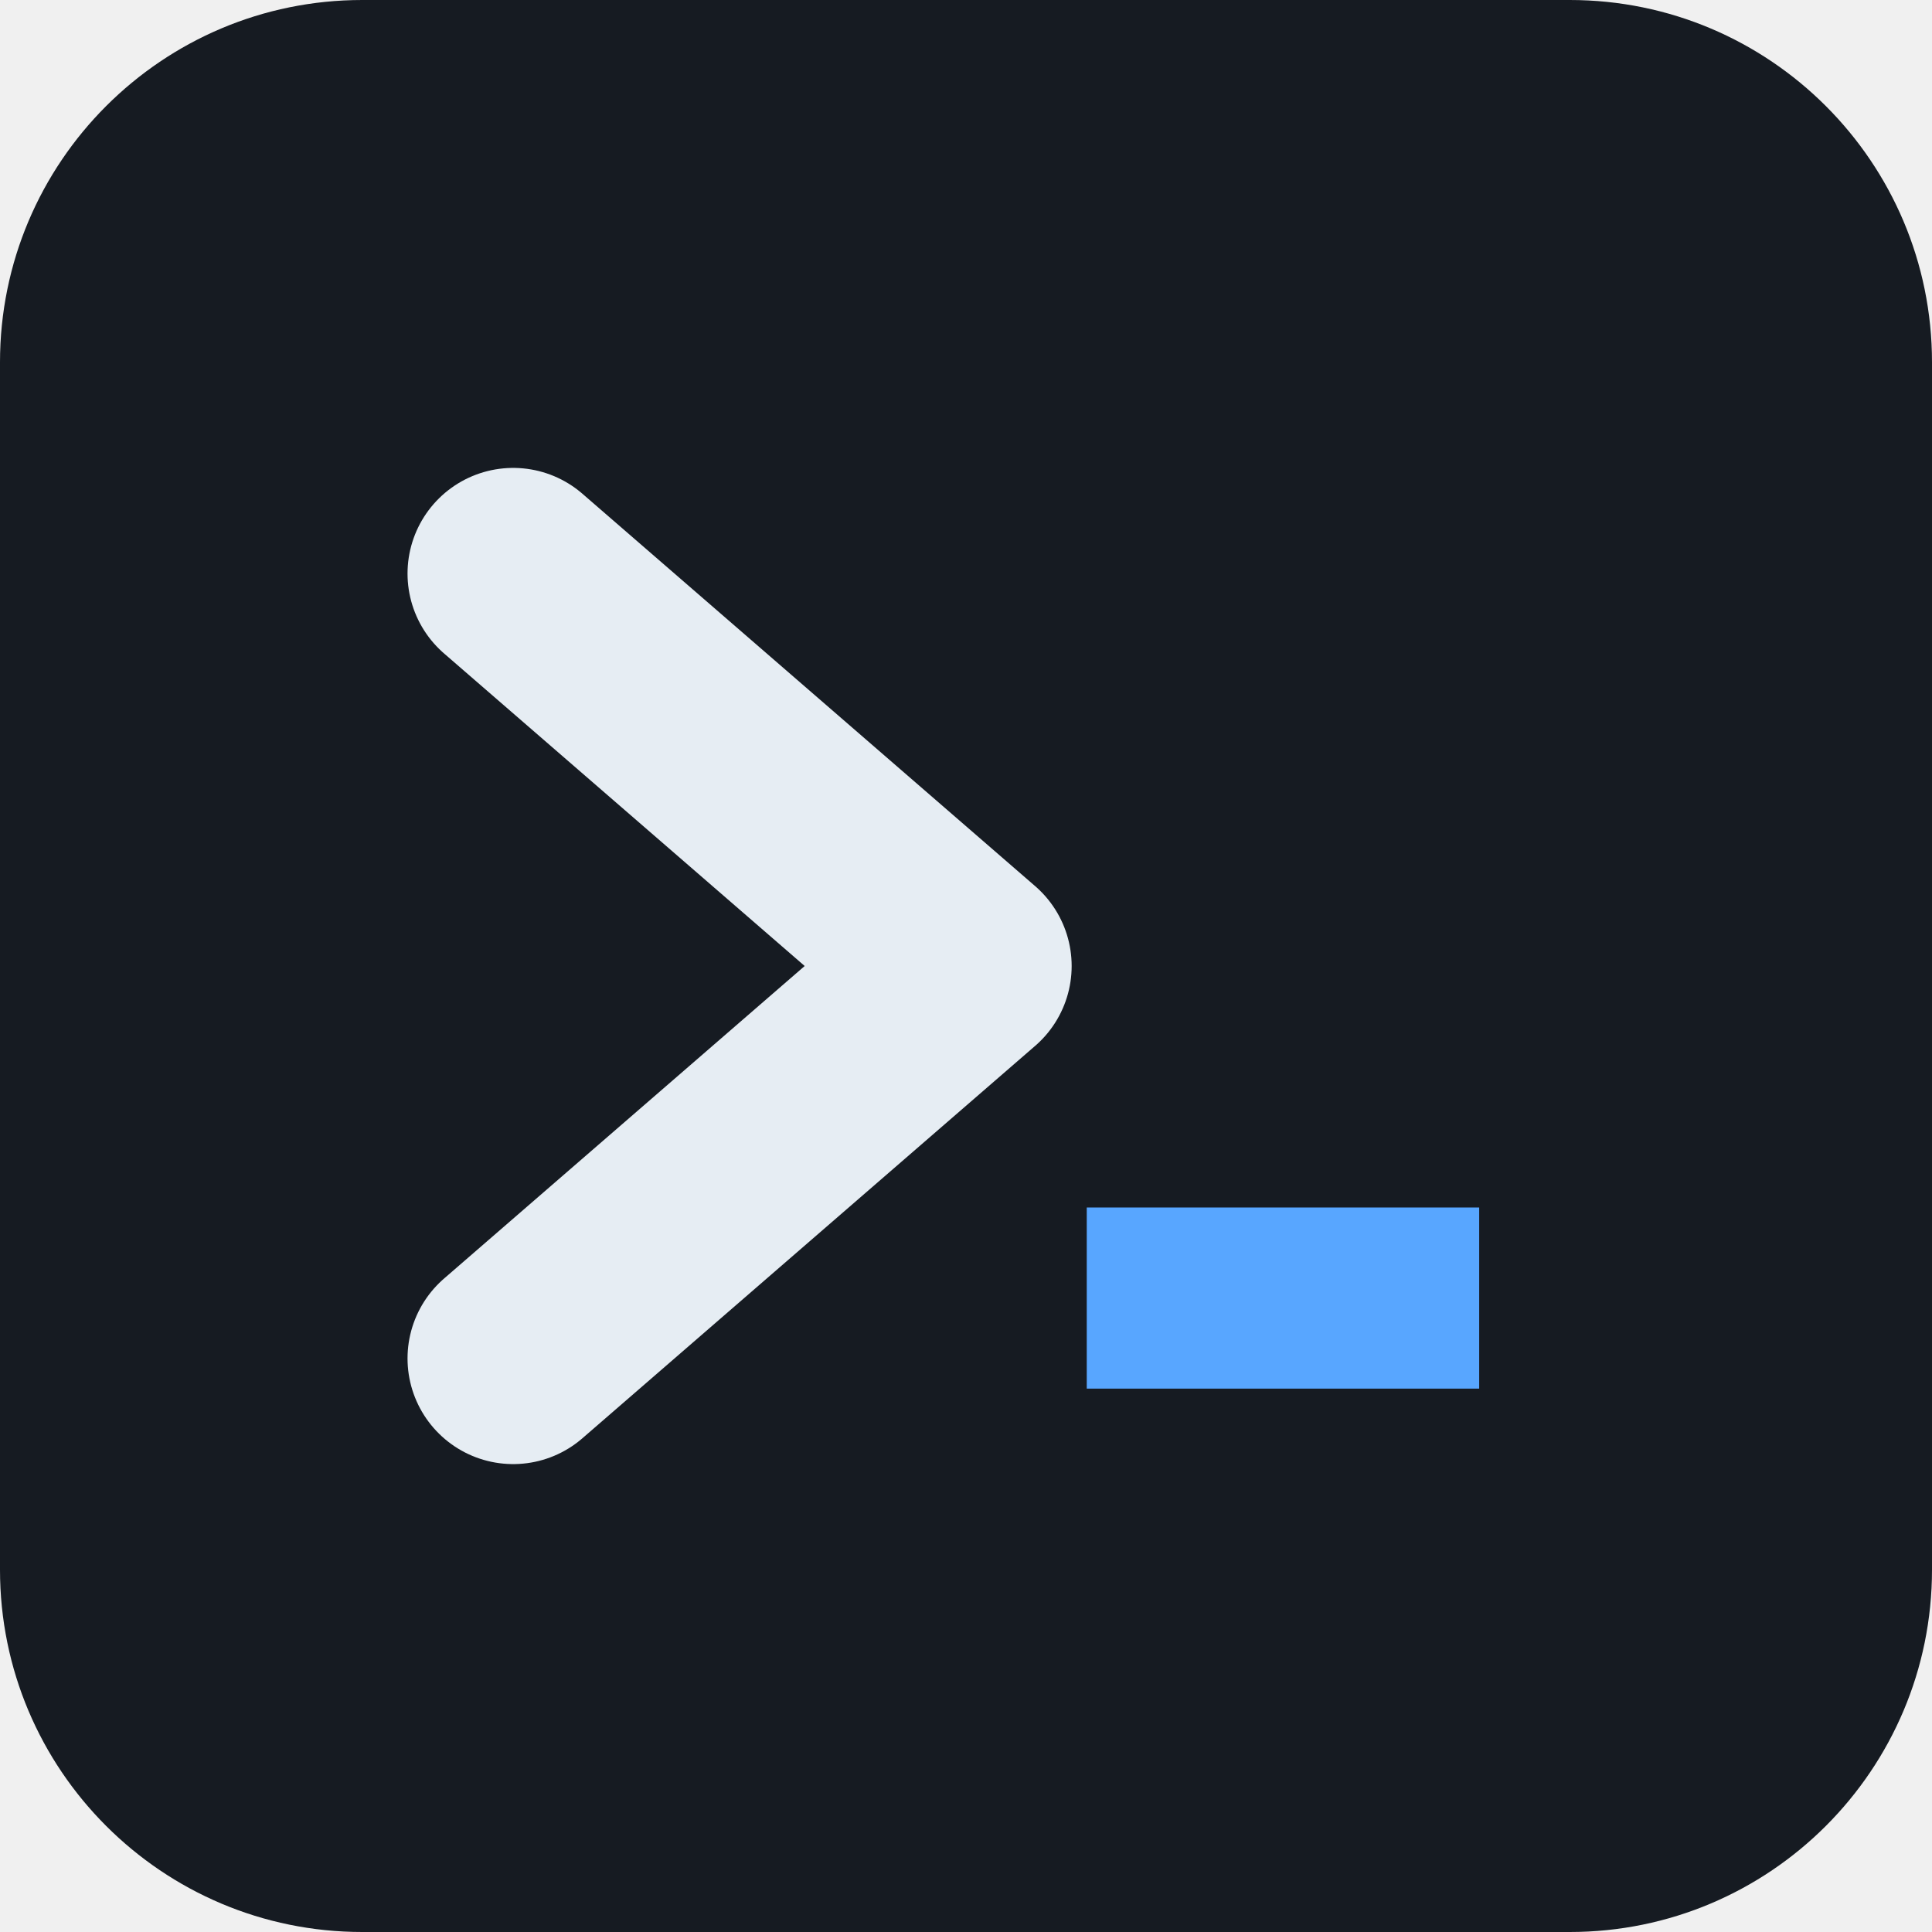
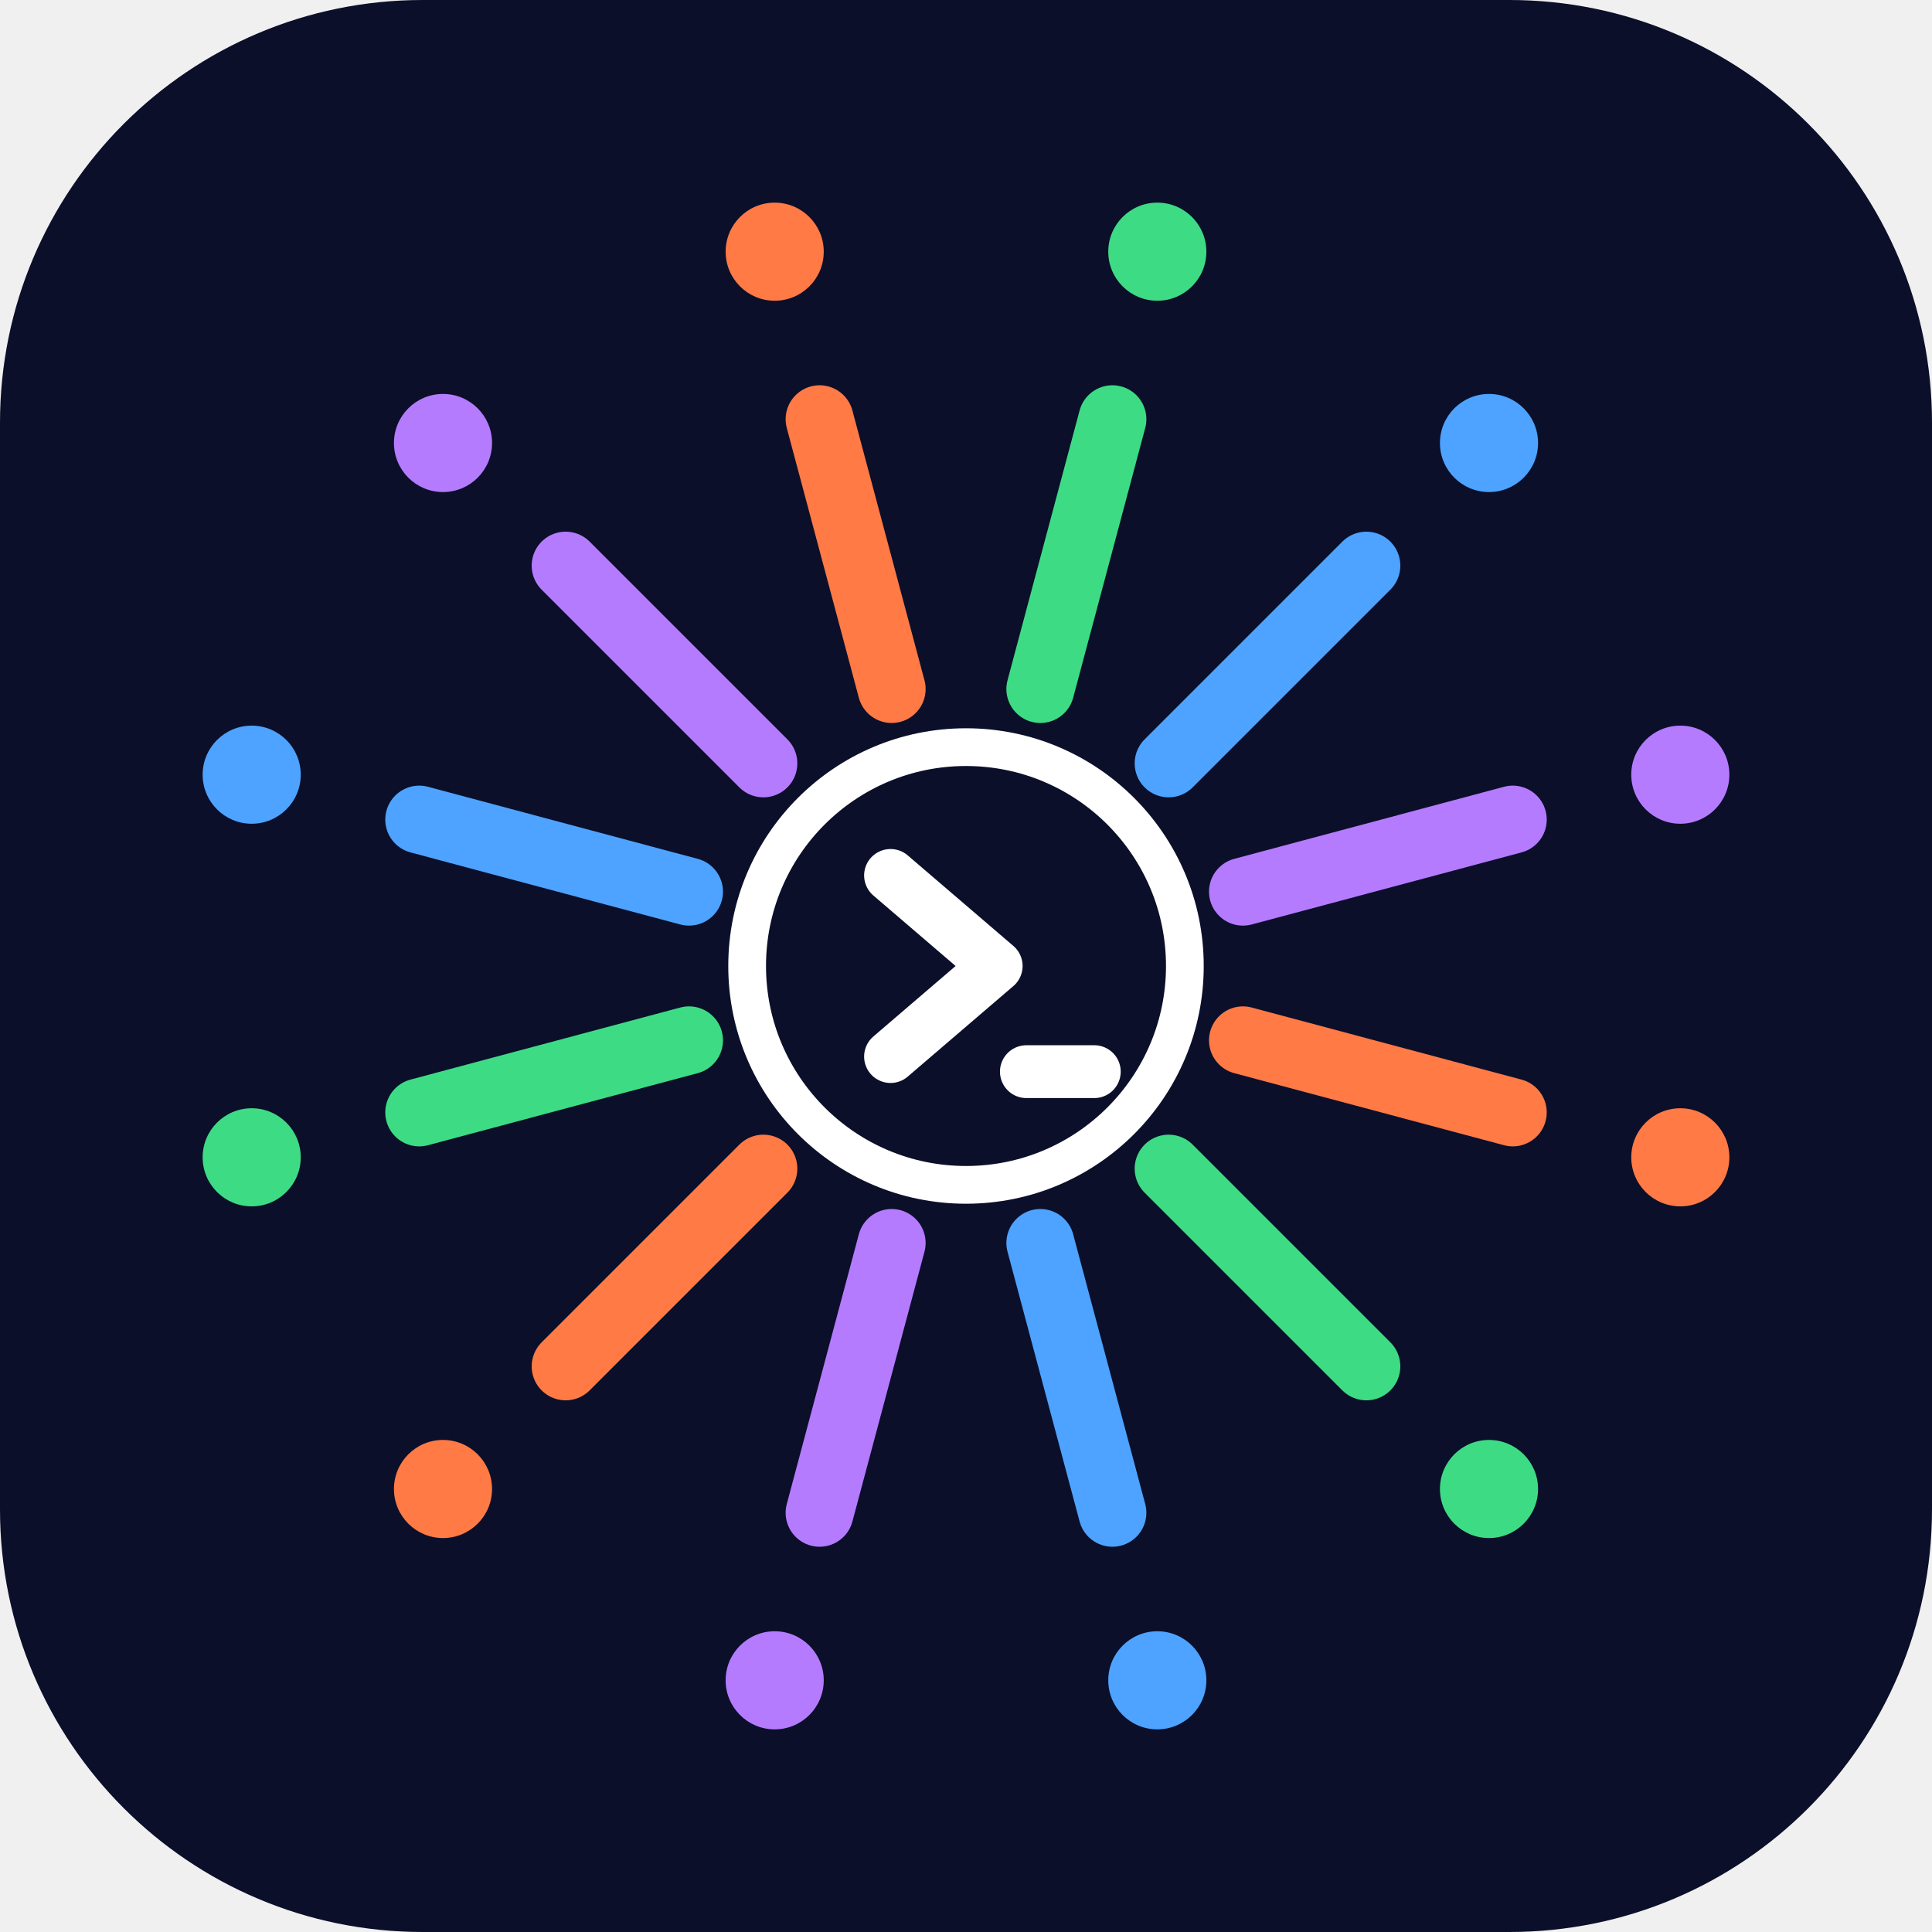
- <svg xmlns="http://www.w3.org/2000/svg" viewBox="0 0 64 64">
-   <rect width="64" height="64" rx="12" fill="#161b22" />
-   <path d="M17 19 32 32 17 45" fill="none" stroke="#e6edf3" stroke-width="7" stroke-linecap="round" stroke-linejoin="round" />
-   <rect x="36" y="40" width="13" height="6" fill="#58a6ff" />
+ <svg xmlns="http://www.w3.org/2000/svg" viewBox="0 0 512 512" width="512" height="512" role="img" aria-label="ptyro icon">
+   <defs>
+     <linearGradient id="fg" x1="0" y1="0" x2="0" y2="1">
+       <stop offset="0" stop-color="#ffd93b" />
+       <stop offset=".45" stop-color="#ff8a1f" />
+       <stop offset="1" stop-color="#f2331d" />
+     </linearGradient>
+     <linearGradient id="fi" x1="0" y1="0" x2="0" y2="1">
+       <stop offset="0" stop-color="#fffbd0" />
+       <stop offset="1" stop-color="#ffc83a" />
+     </linearGradient>
+     <linearGradient id="gg" x1="0" y1="0" x2="0" y2="1">
+       <stop offset="0" stop-color="#b6ffcf" />
+       <stop offset="1" stop-color="#18c964" />
+     </linearGradient>
+     <linearGradient id="sky" x1="0" y1="0" x2="0" y2="1">
+       <stop offset="0" stop-color="#080c20" />
+       <stop offset="1" stop-color="#26346b" />
+     </linearGradient>
+     <filter id="glow" x="-30%" y="-30%" width="160%" height="160%">
+       <feGaussianBlur stdDeviation="9" />
+     </filter>
+   </defs>
+   <rect width="512" height="512" rx="112" fill="#0b0f2a" />
+   <path d="M329.4 275.7L400.9 294.8" stroke="#ff7a45" stroke-width="18" stroke-linecap="round" />
+   <circle cx="445.3" cy="306.7" r="13" fill="#ff7a45" />
+   <path d="M309.7 309.7L362.1 362.1" stroke="#3ddc84" stroke-width="18" stroke-linecap="round" />
+   <circle cx="394.6" cy="394.6" r="13" fill="#3ddc84" />
+   <path d="M275.7 329.4L294.8 400.9" stroke="#4da3ff" stroke-width="18" stroke-linecap="round" />
+   <circle cx="306.7" cy="445.3" r="13" fill="#4da3ff" />
+   <path d="M236.3 329.4L217.2 400.9" stroke="#b57bff" stroke-width="18" stroke-linecap="round" />
+   <circle cx="205.3" cy="445.3" r="13" fill="#b57bff" />
+   <path d="M202.3 309.7L149.9 362.1" stroke="#ff7a45" stroke-width="18" stroke-linecap="round" />
+   <circle cx="117.4" cy="394.6" r="13" fill="#ff7a45" />
+   <path d="M182.6 275.7L111.1 294.8" stroke="#3ddc84" stroke-width="18" stroke-linecap="round" />
+   <circle cx="66.7" cy="306.7" r="13" fill="#3ddc84" />
+   <path d="M182.6 236.3L111.1 217.2" stroke="#4da3ff" stroke-width="18" stroke-linecap="round" />
+   <circle cx="66.7" cy="205.3" r="13" fill="#4da3ff" />
+   <path d="M202.3 202.3L149.9 149.9" stroke="#b57bff" stroke-width="18" stroke-linecap="round" />
+   <circle cx="117.4" cy="117.4" r="13" fill="#b57bff" />
+   <path d="M236.3 182.6L217.2 111.1" stroke="#ff7a45" stroke-width="18" stroke-linecap="round" />
+   <circle cx="205.3" cy="66.7" r="13" fill="#ff7a45" />
+   <path d="M275.7 182.6L294.8 111.1" stroke="#3ddc84" stroke-width="18" stroke-linecap="round" />
+   <circle cx="306.7" cy="66.7" r="13" fill="#3ddc84" />
+   <path d="M309.7 202.3L362.1 149.9" stroke="#4da3ff" stroke-width="18" stroke-linecap="round" />
+   <circle cx="394.6" cy="117.4" r="13" fill="#4da3ff" />
+   <path d="M329.4 236.3L400.9 217.2" stroke="#b57bff" stroke-width="18" stroke-linecap="round" />
+   <circle cx="445.3" cy="205.3" r="13" fill="#b57bff" />
+   <circle cx="256" cy="256" r="58" fill="#0b0f2a" stroke="#ffffff" stroke-width="10" />
+   <path d="M236 232L264 256L236 280M272 284H290" fill="none" stroke="#ffffff" stroke-width="14" stroke-linecap="round" stroke-linejoin="round" />
</svg>
